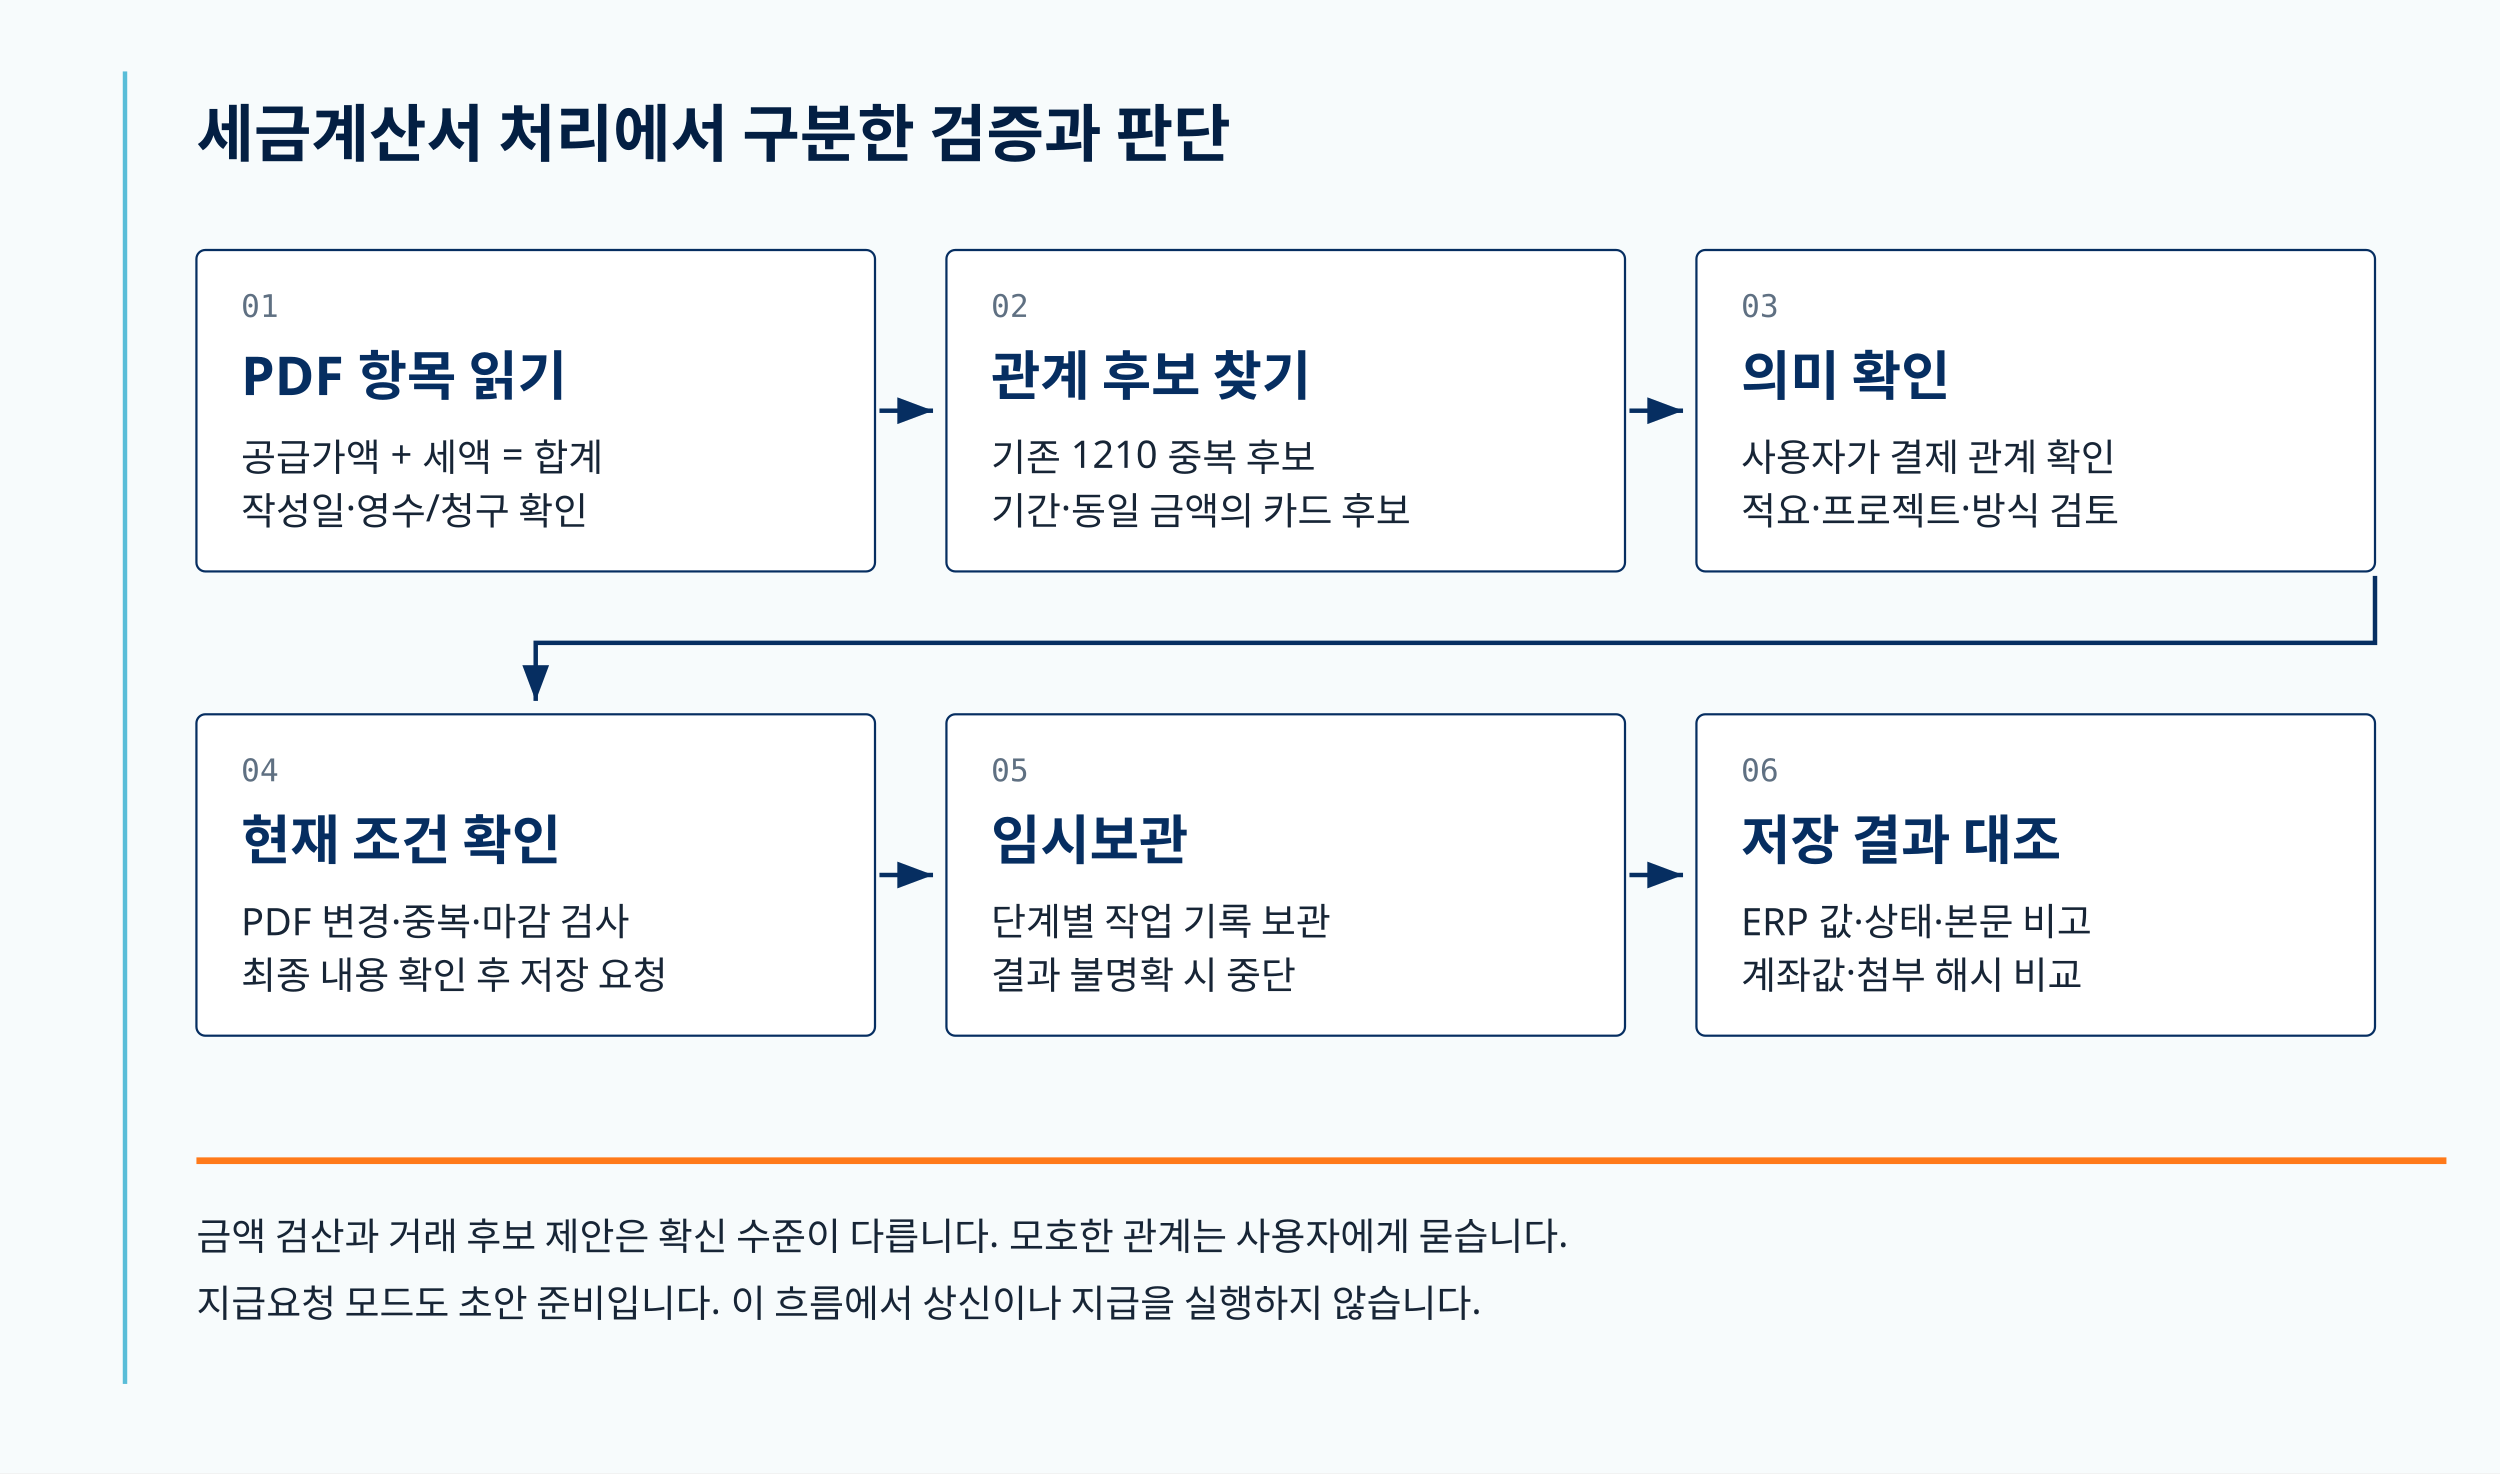
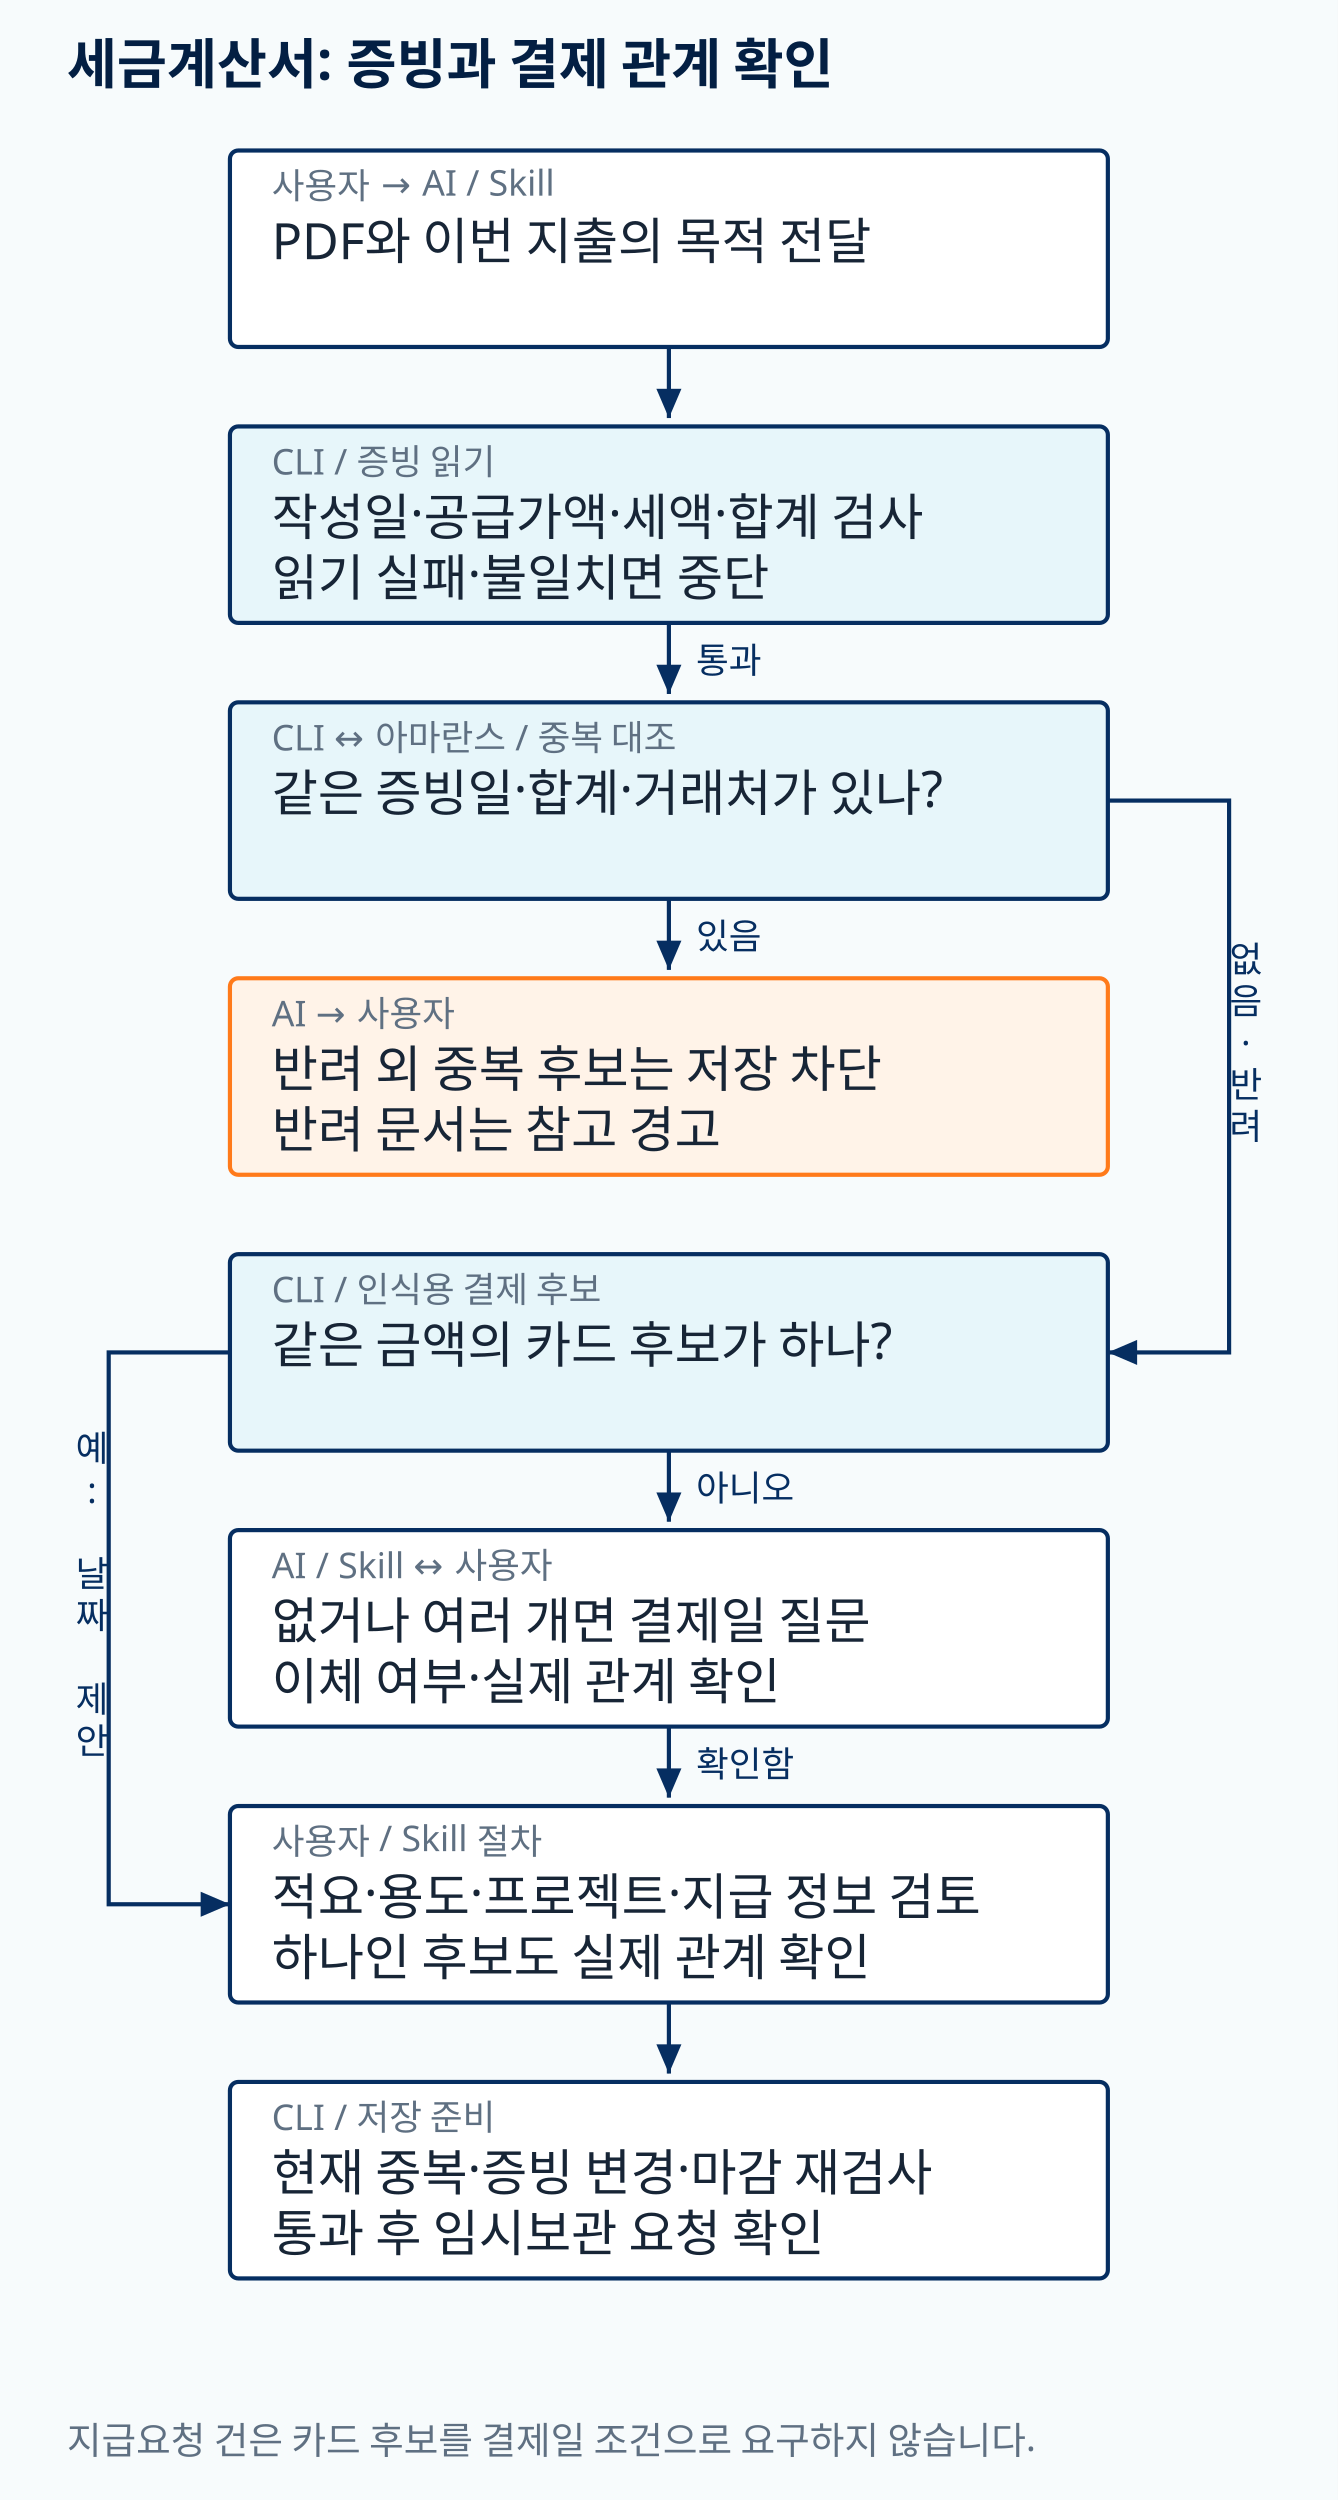
- <svg xmlns="http://www.w3.org/2000/svg" width="1120" height="660" viewBox="0 0 1120 660" role="img" aria-labelledby="title desc">
+ <svg xmlns="http://www.w3.org/2000/svg" width="640" height="1196" viewBox="0 0 640 1196" role="img" aria-labelledby="title desc">
  <defs>
-     <marker id="arrow" markerWidth="10" markerHeight="10" refX="8" refY="3" orient="auto">
-       <path d="M0,0 L0,6 L8,3 Z" fill="#062E61" />
+     <marker id="a" markerWidth="8" markerHeight="8" refX="7" refY="3" orient="auto">
+       <path d="M0 0L0 6L7 3Z" fill="#062E61" />
    </marker>
  </defs>
-   <rect width="1120" height="660" fill="#F7FBFC" />
-   <path d="M56 32V620" stroke="#59BDD8" stroke-width="2" />
-   <text x="88" y="70" fill="#031F43" font-size="28" font-family="Pretendard, sans-serif" font-weight="700">세금계산서 처리에서 구분한 검증과 판단</text>
-   <rect x="88" y="112" width="304" height="144" rx="4" fill="white" stroke="#062E61" />
-   <text x="108" y="142" fill="#5F7082" font-size="14" font-family="IBM Plex Mono, monospace">01</text>
-   <text x="108" y="177" fill="#062E61" font-size="24" font-weight="700" font-family="Pretendard, sans-serif">PDF 항목 읽기</text>
-   <text x="108" y="211" fill="#172536" font-size="17" font-family="Pretendard, sans-serif">공급가액 + 세액 = 합계</text>
-   <text x="108" y="235" fill="#172536" font-size="17" font-family="Pretendard, sans-serif">작성일·영수/청구 확인</text>
-   <path d="M394 184H418" stroke="#062E61" stroke-width="2" marker-end="url(#arrow)" />
-   <rect x="424" y="112" width="304" height="144" rx="4" fill="white" stroke="#062E61" />
-   <text x="444" y="142" fill="#5F7082" font-size="14" font-family="IBM Plex Mono, monospace">02</text>
-   <text x="444" y="177" fill="#062E61" font-size="24" font-weight="700" font-family="Pretendard, sans-serif">관계 후보 찾기</text>
-   <text x="444" y="211" fill="#172536" font-size="17" font-family="Pretendard, sans-serif">기존 1210 중복 후보</text>
-   <text x="444" y="235" fill="#172536" font-size="17" font-family="Pretendard, sans-serif">기간·동일 금액의 카드 후보</text>
-   <path d="M730 184H754" stroke="#062E61" stroke-width="2" marker-end="url(#arrow)" />
-   <rect x="760" y="112" width="304" height="144" rx="4" fill="white" stroke="#062E61" />
-   <text x="780" y="142" fill="#5F7082" font-size="14" font-family="IBM Plex Mono, monospace">03</text>
-   <text x="780" y="177" fill="#062E61" font-size="24" font-weight="700" font-family="Pretendard, sans-serif">의미 확인</text>
-   <text x="780" y="211" fill="#172536" font-size="17" font-family="Pretendard, sans-serif">사용자가 결제 관계 확인</text>
-   <text x="780" y="235" fill="#172536" font-size="17" font-family="Pretendard, sans-serif">적요·프로젝트·방식 검토</text>
-   <rect x="88" y="320" width="304" height="144" rx="4" fill="white" stroke="#062E61" />
-   <text x="108" y="350" fill="#5F7082" font-size="14" font-family="IBM Plex Mono, monospace">04</text>
-   <text x="108" y="385" fill="#062E61" font-size="24" font-weight="700" font-family="Pretendard, sans-serif">현재 조건 확인</text>
-   <text x="108" y="419" fill="#172536" font-size="17" font-family="Pretendard, sans-serif">PDF 변경·중복·마감 검사</text>
-   <text x="108" y="443" fill="#172536" font-size="17" font-family="Pretendard, sans-serif">최종 내용 확인 후 저장 요청</text>
-   <path d="M394 392H418" stroke="#062E61" stroke-width="2" marker-end="url(#arrow)" />
-   <rect x="424" y="320" width="304" height="144" rx="4" fill="white" stroke="#062E61" />
-   <text x="444" y="350" fill="#5F7082" font-size="14" font-family="IBM Plex Mono, monospace">05</text>
-   <text x="444" y="385" fill="#062E61" font-size="24" font-weight="700" font-family="Pretendard, sans-serif">임시보관</text>
-   <text x="444" y="419" fill="#172536" font-size="17" font-family="Pretendard, sans-serif">단계별 작업 기록 보관</text>
-   <text x="444" y="443" fill="#172536" font-size="17" font-family="Pretendard, sans-serif">결과 불명확 시 중단</text>
-   <path d="M730 392H754" stroke="#062E61" stroke-width="2" marker-end="url(#arrow)" />
-   <rect x="760" y="320" width="304" height="144" rx="4" fill="white" stroke="#062E61" />
-   <text x="780" y="350" fill="#5F7082" font-size="14" font-family="IBM Plex Mono, monospace">06</text>
-   <text x="780" y="385" fill="#062E61" font-size="24" font-weight="700" font-family="Pretendard, sans-serif">저장 결과 대조</text>
-   <text x="780" y="419" fill="#172536" font-size="17" font-family="Pretendard, sans-serif">ERP 값·상태·본문 비고</text>
-   <text x="780" y="443" fill="#172536" font-size="17" font-family="Pretendard, sans-serif">계좌값·첨부 해시 비교</text>
-   <path d="M1064 258 V288 H240 V314" fill="none" stroke="#062E61" stroke-width="2" marker-end="url(#arrow)" />
-   <path d="M88 520H1096" stroke="#FF7A1A" stroke-width="3" />
-   <text x="88" y="560" fill="#172536" font-size="17" font-family="Pretendard, sans-serif">금액 검산과 거래 후보 제안은 확신 수준이 다릅니다. 모호한 관계는 사용자에게 묻습니다.</text>
-   <text x="88" y="590" fill="#172536" font-size="17" font-family="Pretendard, sans-serif">지급요청 모드도 초안 준비입니다. 이 흐름에서 상신이나 지급을 실행하지 않습니다.</text>
+   <rect width="640" height="1196" fill="#F7FBFC" />
+   <text x="32" y="40" font-size="26" font-family="Pretendard,sans-serif" fill="#031F43" font-weight="700">세금계산서: 증빙과 결제 관계 확인</text>
+   <rect x="110" y="72" width="420" height="94" rx="4" fill="white" stroke="#062E61" stroke-width="2" />
+   <text x="130" y="95" font-family="Pretendard,sans-serif" font-size="17" fill="#5F7082">사용자 → AI / Skill</text>
+   <text x="130" y="124" font-family="Pretendard,sans-serif" font-size="24" fill="#172536">PDF와 이번 지출의 목적 전달</text>
+   <rect x="110" y="204" width="420" height="94" rx="4" fill="#E7F6FA" stroke="#062E61" stroke-width="2" />
+   <text x="130" y="227" font-family="Pretendard,sans-serif" font-size="17" fill="#5F7082">CLI / 증빙 읽기</text>
+   <text x="130" y="256" font-family="Pretendard,sans-serif" font-size="24" fill="#172536">작성일·공급가액·세액·합계 검사</text>
+   <text x="130" y="285" font-family="Pretendard,sans-serif" font-size="24" fill="#172536">읽기 실패·불일치면 중단</text>
+   <rect x="110" y="336" width="420" height="94" rx="4" fill="#E7F6FA" stroke="#062E61" stroke-width="2" />
+   <text x="130" y="359" font-family="Pretendard,sans-serif" font-size="17" fill="#5F7082">CLI ↔ 아마란스 / 중복 대조</text>
+   <text x="130" y="388" font-family="Pretendard,sans-serif" font-size="24" fill="#172536">같은 증빙일·합계·거래처가 있나?</text>
+   <rect x="110" y="468" width="420" height="94" rx="4" fill="#FFF3E8" stroke="#FF7A1A" stroke-width="2" />
+   <text x="130" y="491" font-family="Pretendard,sans-serif" font-size="17" fill="#5F7082">AI → 사용자</text>
+   <text x="130" y="520" font-family="Pretendard,sans-serif" font-size="24" fill="#172536">반려 외 중복 후보는 저장 차단</text>
+   <text x="130" y="549" font-family="Pretendard,sans-serif" font-size="24" fill="#172536">반려 문서는 참고 경고</text>
+   <rect x="110" y="600" width="420" height="94" rx="4" fill="#E7F6FA" stroke="#062E61" stroke-width="2" />
+   <text x="130" y="623" font-family="Pretendard,sans-serif" font-size="17" fill="#5F7082">CLI / 인식용 결제 후보</text>
+   <text x="130" y="652" font-family="Pretendard,sans-serif" font-size="24" fill="#172536">같은 금액의 카드 후보가 하나?</text>
+   <rect x="110" y="732" width="420" height="94" rx="4" fill="white" stroke="#062E61" stroke-width="2" />
+   <text x="130" y="755" font-family="Pretendard,sans-serif" font-size="17" fill="#5F7082">AI / Skill ↔ 사용자</text>
+   <text x="130" y="784" font-family="Pretendard,sans-serif" font-size="24" fill="#172536">없거나 여러 개면 결제일 질문</text>
+   <text x="130" y="813" font-family="Pretendard,sans-serif" font-size="24" fill="#172536">이체 여부·실제 관계 확인</text>
+   <rect x="110" y="864" width="420" height="94" rx="4" fill="white" stroke="#062E61" stroke-width="2" />
+   <text x="130" y="887" font-family="Pretendard,sans-serif" font-size="17" fill="#5F7082">사용자 / Skill 절차</text>
+   <text x="130" y="916" font-family="Pretendard,sans-serif" font-size="24" fill="#172536">적요·용도·프로젝트·지급 정보 검토</text>
+   <text x="130" y="945" font-family="Pretendard,sans-serif" font-size="24" fill="#172536">하나인 후보도 실제 관계 확인</text>
+   <rect x="110" y="996" width="420" height="94" rx="4" fill="white" stroke="#062E61" stroke-width="2" />
+   <text x="130" y="1019" font-family="Pretendard,sans-serif" font-size="17" fill="#5F7082">CLI / 저장 준비</text>
+   <text x="130" y="1048" font-family="Pretendard,sans-serif" font-size="24" fill="#172536">현재 중복·증빙 변경·마감 재검사</text>
+   <text x="130" y="1077" font-family="Pretendard,sans-serif" font-size="24" fill="#172536">통과 후 임시보관 요청 확인</text>
+   <path d="M320 166V200" fill="none" stroke="#062E61" stroke-width="2" marker-end="url(#a)" />
+   <path d="M320 298V332" fill="none" stroke="#062E61" stroke-width="2" marker-end="url(#a)" />
+   <text x="333" y="322.0" font-size="17" fill="#062E61" font-family="Pretendard,sans-serif">통과</text>
+   <path d="M320 430V464" fill="none" stroke="#062E61" stroke-width="2" marker-end="url(#a)" />
+   <text x="333" y="454.0" font-size="17" fill="#062E61" font-family="Pretendard,sans-serif">있음</text>
+   <path d="M530 383H588V647H530" fill="none" stroke="#062E61" stroke-width="2" marker-end="url(#a)" />
+   <text x="596" y="465.0" text-anchor="middle" font-size="17" fill="#062E61" font-family="Pretendard,sans-serif">없</text>
+   <text x="596" y="485.0" text-anchor="middle" font-size="17" fill="#062E61" font-family="Pretendard,sans-serif">음</text>
+   <text x="596" y="505.0" text-anchor="middle" font-size="17" fill="#062E61" font-family="Pretendard,sans-serif">·</text>
+   <text x="596" y="525.0" text-anchor="middle" font-size="17" fill="#062E61" font-family="Pretendard,sans-serif">반</text>
+   <text x="596" y="545.0" text-anchor="middle" font-size="17" fill="#062E61" font-family="Pretendard,sans-serif">려</text>
+   <path d="M320 694V728" fill="none" stroke="#062E61" stroke-width="2" marker-end="url(#a)" />
+   <text x="333" y="718.0" font-size="17" fill="#062E61" font-family="Pretendard,sans-serif">아니오</text>
+   <path d="M320 826V860" fill="none" stroke="#062E61" stroke-width="2" marker-end="url(#a)" />
+   <text x="333" y="850.0" font-size="17" fill="#062E61" font-family="Pretendard,sans-serif">확인함</text>
+   <path d="M110 647H52V911H110" fill="none" stroke="#062E61" stroke-width="2" marker-end="url(#a)" />
+   <text x="44" y="699.0" text-anchor="middle" font-size="17" fill="#062E61" font-family="Pretendard,sans-serif">예</text>
+   <text x="44" y="719.0" text-anchor="middle" font-size="17" fill="#062E61" font-family="Pretendard,sans-serif">:</text>
+   <text x="44" y="739.0" text-anchor="middle" font-size="17" fill="#062E61" font-family="Pretendard,sans-serif"> </text>
+   <text x="44" y="759.0" text-anchor="middle" font-size="17" fill="#062E61" font-family="Pretendard,sans-serif">날</text>
+   <text x="44" y="779.0" text-anchor="middle" font-size="17" fill="#062E61" font-family="Pretendard,sans-serif">짜</text>
+   <text x="44" y="799.0" text-anchor="middle" font-size="17" fill="#062E61" font-family="Pretendard,sans-serif"> </text>
+   <text x="44" y="819.0" text-anchor="middle" font-size="17" fill="#062E61" font-family="Pretendard,sans-serif">제</text>
+   <text x="44" y="839.0" text-anchor="middle" font-size="17" fill="#062E61" font-family="Pretendard,sans-serif">안</text>
+   <path d="M320 958V992" fill="none" stroke="#062E61" stroke-width="2" marker-end="url(#a)" />
+   <text x="32" y="1174" font-family="Pretendard,sans-serif" font-size="18" fill="#5F7082">지급요청 건은 카드 후보를 결제일 조건으로 요구하지 않습니다.</text>
</svg>
